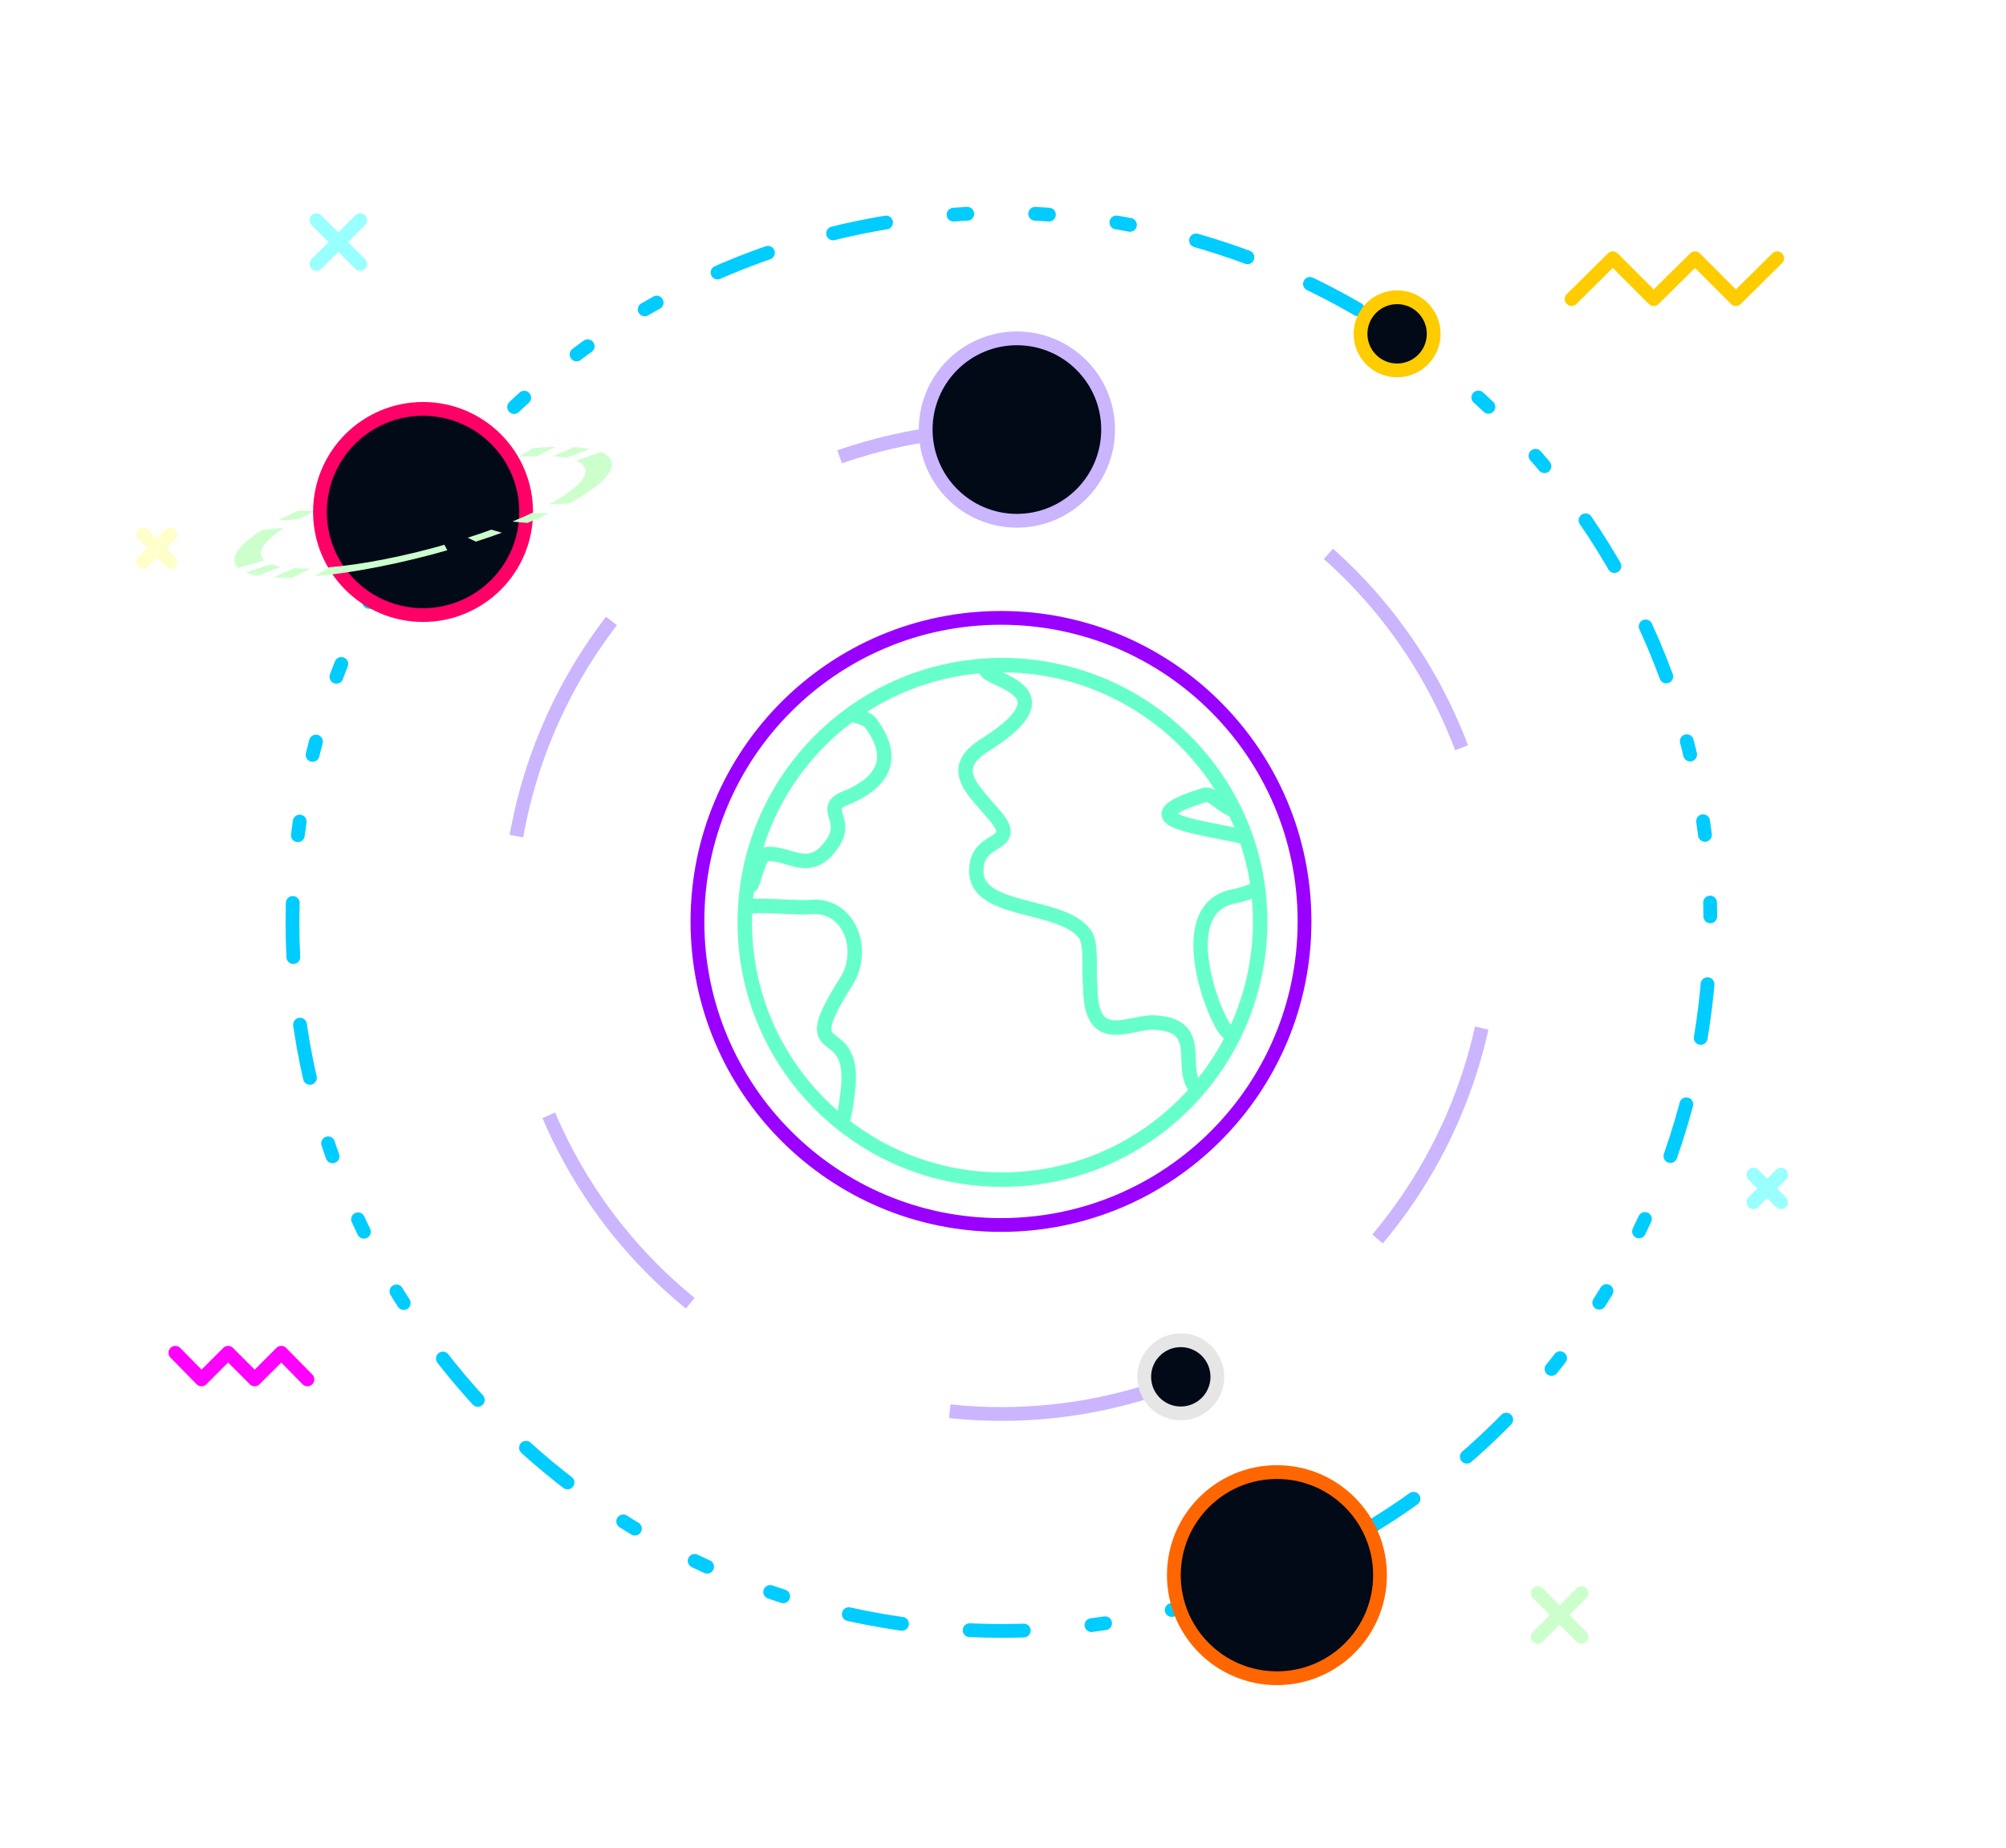
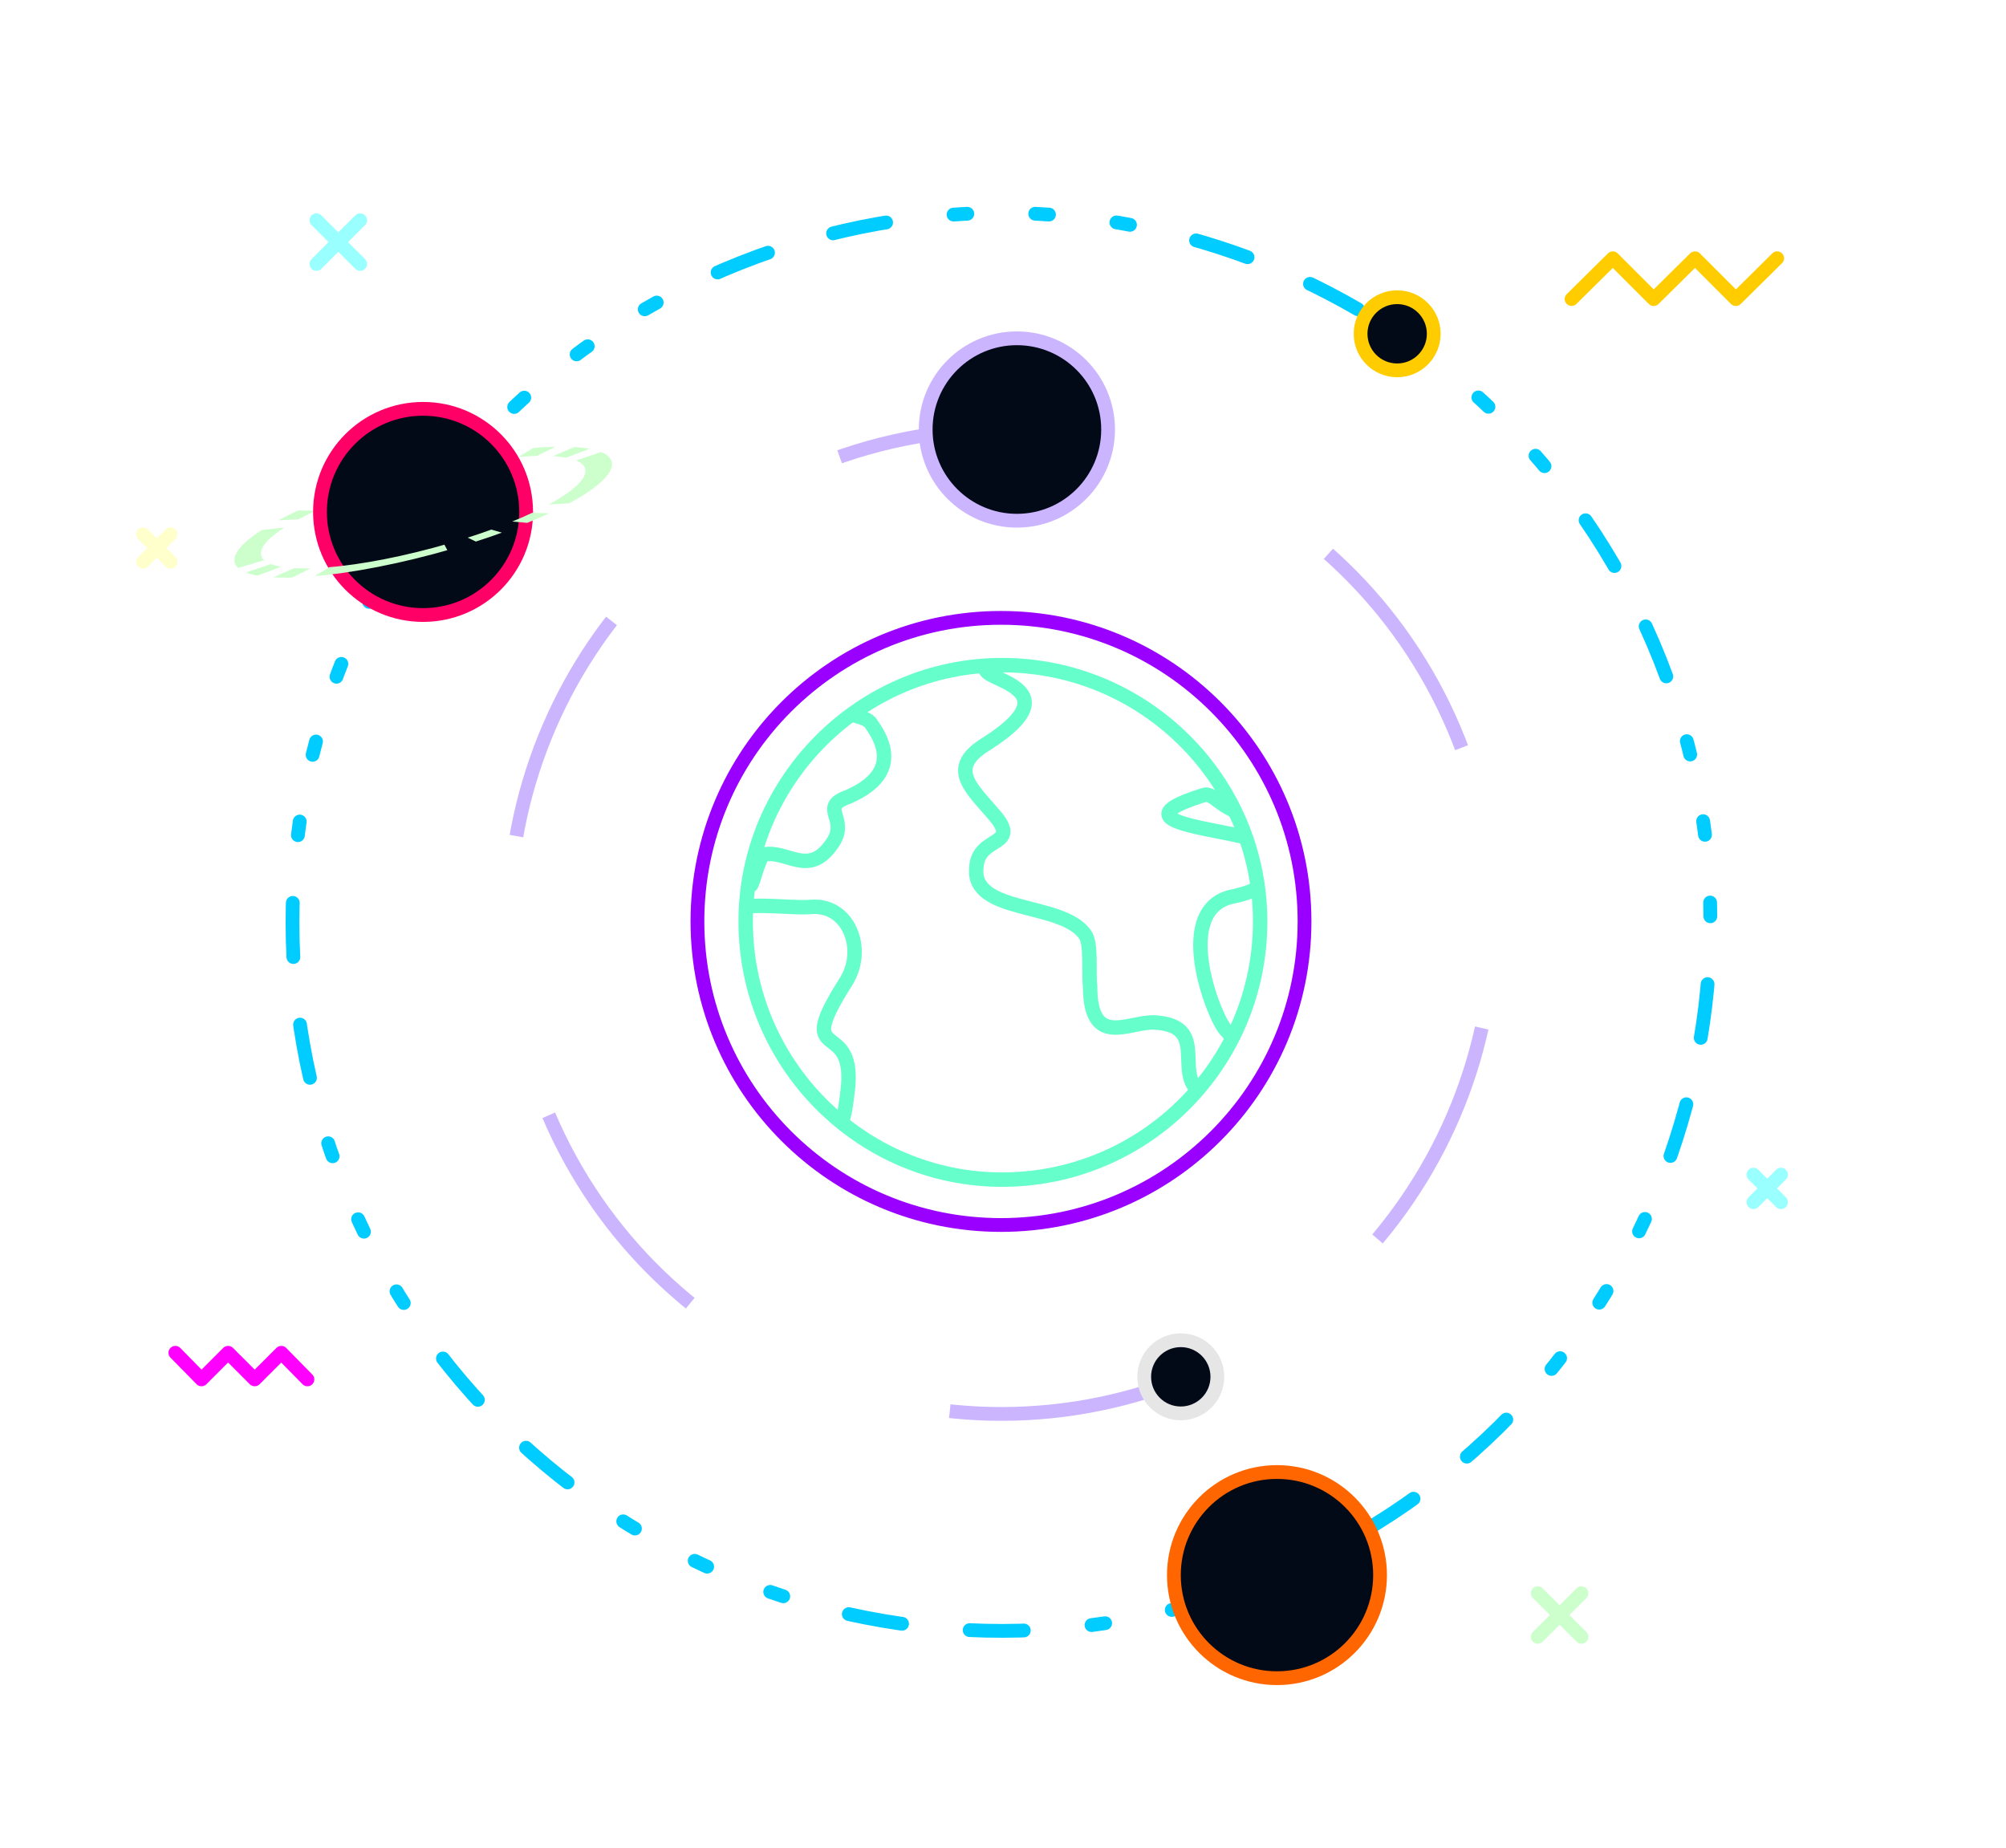
- <svg xmlns="http://www.w3.org/2000/svg" width="434.4" height="400" style="max-height:500px" viewBox="131.2 0 434.4 400">
-   <style>@keyframes eL4hDz8x6Bo8_tr__tr{0%{transform:translate(18.2px,16.06px) rotate(0deg);animation-timing-function:cubic-bezier(1,0,0,1)}to{transform:translate(18.2px,16.06px) rotate(360deg)}}@keyframes eL4hDz8x6Bo8_s_da{0%{stroke-dasharray:1;animation-timing-function:cubic-bezier(.95,.05,.795,.035)}to{stroke-dasharray:80.32}}@keyframes eL4hDz8x6Bo9_tr__tr{0%{transform:translate(18.2px,16.065px) rotate(0deg);animation-timing-function:cubic-bezier(.42,0,.58,1)}to{transform:translate(18.2px,16.065px) rotate(90deg)}}@keyframes eL4hDz8x6Bo10_s_da{0%{stroke-dasharray:1.43,1.43,.29,.86,.29,1.43;animation-timing-function:cubic-bezier(.42,0,.58,1)}to{stroke-dasharray:5,6,5,6}}@keyframes eL4hDz8x6Bo13_tr__tr{0%{transform:translate(18.205px,16.065px) rotate(0deg);animation-timing-function:cubic-bezier(.42,0,.58,1)}to{transform:translate(18.205px,16.065px) rotate(180deg)}}@keyframes eL4hDz8x6Bo14_s_da{0%{stroke-dasharray:2,5,2,5;animation-timing-function:cubic-bezier(.42,0,.58,1)}to{stroke-dasharray:.29,1.43,.29,1.43,.29,1.43,1.14,1.43,1.14,1.43}}@keyframes eL4hDz8x6Bo17_tr__tr{0%{transform:translate(30.3728px,24.69px) rotate(0deg);animation-timing-function:cubic-bezier(.42,0,.58,1)}to{transform:translate(30.3728px,24.69px) rotate(-180deg)}}@keyframes eL4hDz8x6Bo22_s_do{0%{stroke-dashoffset:20.15;animation-timing-function:cubic-bezier(.42,0,.58,1)}to{stroke-dashoffset:0}}@keyframes eL4hDz8x6Bo25_ts__ts{0%,15%,2%,22%,25%,40%,50%,59%,7.5%,75%,87%,to{transform:translate(4.25px,1.76px) scale(1,1)}13%,23%,26%,38%,4%,48%,60%,76%,85%{transform:translate(4.25px,1.76px) scale(0,0)}}@keyframes eL4hDz8x6Bo28_ts__ts{0%,10%,26%,39%,4%,54%,72%,81%,92%{transform:translate(.43px,8.2px) scale(0,0)}13%,25%,38%,5%,53%,71%,83%,94%,to{transform:translate(.43px,8.2px) scale(1,1)}}@keyframes eL4hDz8x6Bo31_ts__ts{0%,22%,30%,33%,5%,54%,64%,72%,75%,96%,to{transform:translate(34.33px,21.68px) scale(1,1)}10%,20%,31%,34%,52%,62%,73%,76%,94%{transform:translate(34.33px,21.68px) scale(0,0)}}@keyframes eL4hDz8x6Bo34_s_do{0%,35%,90%,to{stroke-dashoffset:0}45%,80%{stroke-dashoffset:24.4}}@keyframes eL4hDz8x6Bo35_s_do{0%,10%,60%{stroke-dashoffset:0}20%,50%,70%,to{stroke-dashoffset:7.9}}@keyframes eL4hDz8x6Bo36_ts__ts{0%,14%,23%,30%,42%,51%,6%,67%,78%{transform:translate(29.96px,30.66px) scale(0,0)}17%,22%,29%,41%,50%,69%,7%,80%,to{transform:translate(29.96px,30.66px) scale(1,1)}}@keyframes eL4hDz8x6Bo44_to__to{0%{transform:translate(3.629425px,1.322539px);animation-timing-function:cubic-bezier(.42,0,.58,1)}to{transform:translate(-.860437px,1.321531px)}}</style>
+ <svg xmlns="http://www.w3.org/2000/svg" viewBox="131.2 0 434.4 400" style="max-height: 500px" width="434.4" height="400">
+   <style>
+   #eL4hDz8x6Bo8_tr {animation: eL4hDz8x6Bo8_tr__tr 10000ms linear infinite alternate-reverse forwards}@keyframes eL4hDz8x6Bo8_tr__tr { 0% {transform: translate(18.2px,16.06px) rotate(0deg);animation-timing-function: cubic-bezier(1,0,0,1)} 100% {transform: translate(18.2px,16.06px) rotate(360deg)}} #eL4hDz8x6Bo8 {animation: eL4hDz8x6Bo8_s_da 10000ms linear infinite alternate-reverse forwards}@keyframes eL4hDz8x6Bo8_s_da { 0% {stroke-dasharray: 1;animation-timing-function: cubic-bezier(0.95,0.05,0.795,0.035)} 100% {stroke-dasharray: 80.32}} #eL4hDz8x6Bo9_tr {animation: eL4hDz8x6Bo9_tr__tr 10000ms linear infinite alternate-reverse forwards}@keyframes eL4hDz8x6Bo9_tr__tr { 0% {transform: translate(18.2px,16.065px) rotate(0deg);animation-timing-function: cubic-bezier(0.42,0,0.58,1)} 100% {transform: translate(18.2px,16.065px) rotate(90deg)}} #eL4hDz8x6Bo10 {animation: eL4hDz8x6Bo10_s_da 10000ms linear infinite alternate-reverse forwards}@keyframes eL4hDz8x6Bo10_s_da { 0% {stroke-dasharray: 1.43, 1.43, 0.29, 0.86, 0.29, 1.43;animation-timing-function: cubic-bezier(0.42,0,0.58,1)} 100% {stroke-dasharray: 5, 6, 5, 6}} #eL4hDz8x6Bo13_tr {animation: eL4hDz8x6Bo13_tr__tr 10000ms linear infinite alternate-reverse forwards}@keyframes eL4hDz8x6Bo13_tr__tr { 0% {transform: translate(18.205px,16.065px) rotate(0deg);animation-timing-function: cubic-bezier(0.42,0,0.58,1)} 100% {transform: translate(18.205px,16.065px) rotate(180deg)}} #eL4hDz8x6Bo14 {animation: eL4hDz8x6Bo14_s_da 10000ms linear infinite alternate-reverse forwards}@keyframes eL4hDz8x6Bo14_s_da { 0% {stroke-dasharray: 2, 5, 2, 5;animation-timing-function: cubic-bezier(0.42,0,0.58,1)} 100% {stroke-dasharray: 0.29, 1.43, 0.29, 1.43, 0.29, 1.43, 1.14, 1.43, 1.14, 1.43}} #eL4hDz8x6Bo17_tr {animation: eL4hDz8x6Bo17_tr__tr 10000ms linear infinite alternate-reverse forwards}@keyframes eL4hDz8x6Bo17_tr__tr { 0% {transform: translate(30.3728px,24.69px) rotate(0deg);animation-timing-function: cubic-bezier(0.42,0,0.58,1)} 100% {transform: translate(30.3728px,24.69px) rotate(-180deg)}} #eL4hDz8x6Bo22 {animation: eL4hDz8x6Bo22_s_do 10000ms linear infinite alternate-reverse forwards}@keyframes eL4hDz8x6Bo22_s_do { 0% {stroke-dashoffset: 20.15;animation-timing-function: cubic-bezier(0.42,0,0.58,1)} 100% {stroke-dashoffset: 0}} #eL4hDz8x6Bo25_ts {animation: eL4hDz8x6Bo25_ts__ts 10000ms linear infinite alternate-reverse forwards}@keyframes eL4hDz8x6Bo25_ts__ts { 0% {transform: translate(4.25px,1.76px) scale(1,1)} 2% {transform: translate(4.25px,1.76px) scale(1,1)} 4% {transform: translate(4.25px,1.76px) scale(0,0)} 7.5% {transform: translate(4.25px,1.76px) scale(1,1)} 13% {transform: translate(4.25px,1.76px) scale(0,0)} 15% {transform: translate(4.25px,1.76px) scale(1,1)} 22% {transform: translate(4.25px,1.76px) scale(1,1)} 23% {transform: translate(4.25px,1.76px) scale(0,0)} 25% {transform: translate(4.25px,1.76px) scale(1,1)} 26% {transform: translate(4.25px,1.76px) scale(0,0)} 38% {transform: translate(4.25px,1.76px) scale(0,0)} 40% {transform: translate(4.25px,1.76px) scale(1,1)} 48% {transform: translate(4.25px,1.76px) scale(0,0)} 50% {transform: translate(4.25px,1.76px) scale(1,1)} 59% {transform: translate(4.25px,1.76px) scale(1,1)} 60% {transform: translate(4.25px,1.76px) scale(0,0)} 75% {transform: translate(4.25px,1.76px) scale(1,1)} 76% {transform: translate(4.25px,1.76px) scale(0,0)} 85% {transform: translate(4.25px,1.76px) scale(0,0)} 87% {transform: translate(4.25px,1.76px) scale(1,1)} 100% {transform: translate(4.25px,1.76px) scale(1,1)}} #eL4hDz8x6Bo28_ts {animation: eL4hDz8x6Bo28_ts__ts 10000ms linear infinite alternate-reverse forwards}@keyframes eL4hDz8x6Bo28_ts__ts { 0% {transform: translate(0.43px,8.2px) scale(0,0)} 4% {transform: translate(0.43px,8.2px) scale(0,0)} 5% {transform: translate(0.43px,8.2px) scale(1,1)} 10% {transform: translate(0.43px,8.2px) scale(0,0)} 13% {transform: translate(0.43px,8.2px) scale(1,1)} 25% {transform: translate(0.43px,8.2px) scale(1,1)} 26% {transform: translate(0.43px,8.2px) scale(0,0)} 38% {transform: translate(0.43px,8.2px) scale(1,1)} 39% {transform: translate(0.43px,8.2px) scale(0,0)} 53% {transform: translate(0.43px,8.2px) scale(1,1)} 54% {transform: translate(0.43px,8.2px) scale(0,0)} 71% {transform: translate(0.43px,8.2px) scale(1,1)} 72% {transform: translate(0.43px,8.2px) scale(0,0)} 81% {transform: translate(0.43px,8.2px) scale(0,0)} 83% {transform: translate(0.43px,8.2px) scale(1,1)} 92% {transform: translate(0.43px,8.2px) scale(0,0)} 94% {transform: translate(0.43px,8.2px) scale(1,1)} 100% {transform: translate(0.43px,8.2px) scale(1,1)}} #eL4hDz8x6Bo31_ts {animation: eL4hDz8x6Bo31_ts__ts 10000ms linear infinite alternate-reverse forwards}@keyframes eL4hDz8x6Bo31_ts__ts { 0% {transform: translate(34.33px,21.68px) scale(1,1)} 5% {transform: translate(34.33px,21.68px) scale(1,1)} 10% {transform: translate(34.33px,21.68px) scale(0,0)} 20% {transform: translate(34.33px,21.68px) scale(0,0)} 22% {transform: translate(34.33px,21.68px) scale(1,1)} 30% {transform: translate(34.33px,21.68px) scale(1,1)} 31% {transform: translate(34.33px,21.68px) scale(0,0)} 33% {transform: translate(34.33px,21.68px) scale(1,1)} 34% {transform: translate(34.33px,21.68px) scale(0,0)} 52% {transform: translate(34.33px,21.68px) scale(0,0)} 54% {transform: translate(34.33px,21.68px) scale(1,1)} 62% {transform: translate(34.33px,21.68px) scale(0,0)} 64% {transform: translate(34.33px,21.68px) scale(1,1)} 72% {transform: translate(34.33px,21.68px) scale(1,1)} 73% {transform: translate(34.33px,21.68px) scale(0,0)} 75% {transform: translate(34.33px,21.68px) scale(1,1)} 76% {transform: translate(34.33px,21.68px) scale(0,0)} 94% {transform: translate(34.33px,21.68px) scale(0,0)} 96% {transform: translate(34.33px,21.68px) scale(1,1)} 100% {transform: translate(34.33px,21.68px) scale(1,1)}} #eL4hDz8x6Bo34 {animation: eL4hDz8x6Bo34_s_do 10000ms linear infinite alternate-reverse forwards}@keyframes eL4hDz8x6Bo34_s_do { 0% {stroke-dashoffset: 0} 35% {stroke-dashoffset: 0} 45% {stroke-dashoffset: 24.4} 80% {stroke-dashoffset: 24.4} 90% {stroke-dashoffset: 0} 100% {stroke-dashoffset: 0}} #eL4hDz8x6Bo35 {animation: eL4hDz8x6Bo35_s_do 10000ms linear infinite alternate-reverse forwards}@keyframes eL4hDz8x6Bo35_s_do { 0% {stroke-dashoffset: 0} 10% {stroke-dashoffset: 0} 20% {stroke-dashoffset: 7.9} 50% {stroke-dashoffset: 7.9} 60% {stroke-dashoffset: 0} 70% {stroke-dashoffset: 7.9} 100% {stroke-dashoffset: 7.9}} #eL4hDz8x6Bo36_ts {animation: eL4hDz8x6Bo36_ts__ts 10000ms linear infinite alternate-reverse forwards}@keyframes eL4hDz8x6Bo36_ts__ts { 0% {transform: translate(29.96px,30.66px) scale(0,0)} 6% {transform: translate(29.96px,30.66px) scale(0,0)} 7% {transform: translate(29.96px,30.66px) scale(1,1)} 14% {transform: translate(29.96px,30.66px) scale(0,0)} 17% {transform: translate(29.96px,30.66px) scale(1,1)} 22% {transform: translate(29.96px,30.66px) scale(1,1)} 23% {transform: translate(29.96px,30.66px) scale(0,0)} 29% {transform: translate(29.96px,30.66px) scale(1,1)} 30% {transform: translate(29.96px,30.66px) scale(0,0)} 41% {transform: translate(29.96px,30.66px) scale(1,1)} 42% {transform: translate(29.96px,30.66px) scale(0,0)} 50% {transform: translate(29.96px,30.66px) scale(1,1)} 51% {transform: translate(29.96px,30.66px) scale(0,0)} 67% {transform: translate(29.96px,30.66px) scale(0,0)} 69% {transform: translate(29.96px,30.66px) scale(1,1)} 78% {transform: translate(29.96px,30.66px) scale(0,0)} 80% {transform: translate(29.96px,30.66px) scale(1,1)} 100% {transform: translate(29.96px,30.66px) scale(1,1)}} #eL4hDz8x6Bo44_to {animation: eL4hDz8x6Bo44_to__to 10000ms linear infinite alternate-reverse forwards}@keyframes eL4hDz8x6Bo44_to__to { 0% {transform: translate(3.629425px,1.322539px);animation-timing-function: cubic-bezier(0.42,0,0.58,1)} 100% {transform: translate(-0.860437px,1.321531px)}}
+  </style>
  <g class="layer">
-     <g id="eL4hDz8x6Bo3" clip-rule="evenodd" transform="translate(160.74 34.319)scale(10.28697)">
-       <g style="animation:eL4hDz8x6Bo8_tr__tr 10000ms linear infinite alternate-reverse forwards">
-         <path fill="none" fill-rule="evenodd" stroke="#90F" stroke-dasharray="80.32" stroke-dashoffset="40.16" stroke-miterlimit="2.61" stroke-width=".29" d="M18.2 9.67c3.53 0 6.39 2.86 6.39 6.39s-2.86 6.39-6.39 6.39-6.39-2.86-6.39-6.39 2.86-6.39 6.39-6.39z" style="animation:eL4hDz8x6Bo8_s_da 10000ms linear infinite alternate-reverse forwards" />
+     <g transform="matrix(10.28697 0 0 10.28697 160.7395 34.31881)" id="eL4hDz8x6Bo3" clip-rule="evenodd">
+       <g id="eL4hDz8x6Bo4" display="none" clip-rule="evenodd">
+         <path stroke-width="0.29" stroke-miterlimit="2.61" stroke-linejoin="round" stroke-linecap="round" stroke="rgb(102,255,204)" id="eL4hDz8x6Bo5" fill-rule="evenodd" fill="none" d="m22.53,19.22c-0.89,-0.29 0.1,-1.47 -1.12,-1.56c-0.54,-0.03 -1.37,0.57 -1.38,-0.72c0,-0.3 0.06,-0.9 -0.1,-1.11c-0.49,-0.66 -2.35,-0.38 -2.26,-1.36c0.07,-0.7 0.97,-0.41 0.34,-1.16c-0.43,-0.5 -0.91,-0.9 -0.13,-1.4c0.35,-0.23 0.98,-0.7 0.7,-1.16" clip-rule="evenodd" />
+         <path stroke-width="0.29" stroke-miterlimit="2.61" stroke-linejoin="round" stroke-linecap="round" stroke="rgb(102,255,204)" id="eL4hDz8x6Bo6" fill-rule="evenodd" fill="none" d="m14.61,20.04c-0.08,-0.52 0.35,-0.36 0.4,-1.06c0.11,-1.43 -1.15,-0.39 -0.04,-2.15c0.44,-0.69 0.05,-1.63 -0.75,-1.55c-1.18,0.12 -0.59,0.74 -1.28,0.7m0.32,-1.8c0.49,-0.11 0.95,0.5 1.44,-0.21c0.35,-0.51 -0.3,-0.75 0.33,-0.99c0.6,-0.23 1.03,-0.69 0.5,-1.47" clip-rule="evenodd" />
      </g>
-       <g style="animation:eL4hDz8x6Bo9_tr__tr 10000ms linear infinite alternate-reverse forwards" transform="rotate(90 1.067 17.133)">
-         <g id="eL4hDz8x6Bo9" transform="translate(-18.2 -16.065)">
-           <path fill="none" fill-rule="evenodd" stroke="#CBB5FF" stroke-dasharray="5,6,5,6" stroke-miterlimit="2.61" stroke-width=".29" d="M18.2 5.7c5.72 0 10.36 4.64 10.36 10.36 0 5.73-4.64 10.36-10.36 10.36S7.84 21.79 7.84 16.06c0-5.72 4.64-10.36 10.36-10.36z" style="animation:eL4hDz8x6Bo10_s_da 10000ms linear infinite alternate-reverse forwards" transform="rotate(68.351 18.2 16.06)" />
-           <circle id="eL4hDz8x6Bo11" r="1.92" fill="#020917" fill-rule="evenodd" stroke="#CBB5FF" stroke-miterlimit="2.61" stroke-width=".29" clip-rule="evenodd" transform="translate(7.84 15.73)" />
-           <circle id="eL4hDz8x6Bo12" r=".77" fill="#020917" fill-rule="evenodd" stroke="#E6E6E6" stroke-miterlimit="2.61" stroke-width=".29" clip-rule="evenodd" transform="translate(27.78 12.28)" />
+       <path stroke-width="0.29" stroke-miterlimit="2.61" stroke-linejoin="round" stroke-linecap="round" stroke="rgb(102,255,204)" id="eL4hDz8x6Bo7" fill-rule="evenodd" fill="none" display="none" d="m18.2,10.72c2.95,0 5.35,2.39 5.35,5.34c0,2.95 -2.4,5.35 -5.35,5.35c-2.95,0 -5.34,-2.4 -5.34,-5.35c0,-2.95 2.39,-5.34 5.34,-5.34z" clip-rule="evenodd" />
+       <g transform="translate(18.2,16.06) rotate(360)" id="eL4hDz8x6Bo8_tr">
+         <path transform="translate(-18.2,-16.06)" stroke-width="0.29" stroke-miterlimit="2.61" stroke-dashoffset="40.16" stroke-dasharray="80.32" stroke="rgb(153,0,255)" id="eL4hDz8x6Bo8" fill-rule="evenodd" fill="none" d="m18.2,9.67c3.53,0 6.39,2.86 6.39,6.39c0,3.53 -2.86,6.39 -6.39,6.39c-3.53,0 -6.39,-2.86 -6.39,-6.39c0,-3.53 2.86,-6.39 6.39,-6.39z" clip-rule="evenodd" />
+       </g>
+       <g transform="translate(18.2,16.065) rotate(90)" id="eL4hDz8x6Bo9_tr">
+         <g transform="translate(-18.2,-16.065)" id="eL4hDz8x6Bo9">
+           <path transform="matrix(0.368913 0.929464 -0.929464 0.368913 26.41298 -6.780988)" stroke-width="0.29" stroke-miterlimit="2.61" stroke-dasharray="5,6,5,6" stroke="rgb(203,181,255)" id="eL4hDz8x6Bo10" fill-rule="evenodd" fill="none" d="m18.2,5.7c5.72,0 10.36,4.64 10.36,10.36c0,5.73 -4.64,10.36 -10.36,10.36c-5.72,0 -10.36,-4.63 -10.36,-10.36c0,-5.72 4.64,-10.36 10.36,-10.36z" clip-rule="evenodd" />
+           <circle transform="matrix(1 0 0 1 7.84 15.73)" stroke-width="0.29" stroke-miterlimit="2.61" stroke="rgb(203,181,255)" r="1.92" id="eL4hDz8x6Bo11" fill-rule="evenodd" fill="rgb(2,9,23)" clip-rule="evenodd" />
+           <circle transform="matrix(1 0 0 1 27.78084 12.28)" stroke-width="0.29" stroke-miterlimit="2.61" stroke="rgb(230,230,230)" r="0.77" id="eL4hDz8x6Bo12" fill-rule="evenodd" fill="rgb(2,9,23)" clip-rule="evenodd" />
        </g>
      </g>
-       <g style="animation:eL4hDz8x6Bo13_tr__tr 10000ms linear infinite alternate-reverse forwards" transform="rotate(180 9.102 8.033)">
-         <g id="eL4hDz8x6Bo13" transform="translate(-18.205 -16.065)">
-           <path fill="none" fill-rule="evenodd" stroke="#0CF" stroke-dasharray="0.29,1.43,0.29,1.43,0.29,1.43,1.14,1.43,1.14,1.43" stroke-linecap="round" stroke-linejoin="round" stroke-miterlimit="2.61" stroke-width=".29" d="M18.2 1.14c8.24 0 14.92 6.68 14.92 14.92S26.44 30.98 18.2 30.98 3.28 24.3 3.28 16.06 9.96 1.14 18.2 1.14" style="animation:eL4hDz8x6Bo14_s_da 10000ms linear infinite alternate-reverse forwards" transform="rotate(-21.621 18.2 16.06)" />
-           <circle id="eL4hDz8x6Bo15" r="2.17" fill="#020917" fill-rule="evenodd" stroke="#F60" stroke-miterlimit="2.61" stroke-width=".29" clip-rule="evenodd" transform="translate(12.4 2.31)" />
-           <circle id="eL4hDz8x6Bo16" r=".77" fill="#020917" fill-rule="evenodd" stroke="#FC0" stroke-miterlimit="2.61" stroke-width=".29" clip-rule="evenodd" transform="translate(9.87 28.44)" />
-           <g style="animation:eL4hDz8x6Bo17_tr__tr 10000ms linear infinite alternate-reverse forwards" transform="rotate(-180 15.186 12.345)">
-             <g id="eL4hDz8x6Bo17" transform="translate(-30.373 -24.69)">
-               <circle id="eL4hDz8x6Bo18" r="2.17" fill="#020917" fill-rule="evenodd" stroke="#F06" stroke-miterlimit="2.61" stroke-width=".29" clip-rule="evenodd" transform="translate(30.37 24.69)" />
-               <g id="eL4hDz8x6Bo19" clip-path="url(#eL4hDz8x6Bo23)" clip-rule="evenodd">
+       <g transform="translate(18.205,16.065) rotate(180)" id="eL4hDz8x6Bo13_tr">
+         <g transform="translate(-18.205,-16.065)" id="eL4hDz8x6Bo13">
+           <path transform="matrix(0.929644 -0.36846 0.36846 0.929644 -4.636982 7.835899)" stroke-width="0.29" stroke-miterlimit="2.61" stroke-linejoin="round" stroke-linecap="round" stroke-dasharray="0.29,1.43,0.29,1.43,0.29,1.43,1.14,1.43,1.14,1.43" stroke="rgb(0,204,255)" id="eL4hDz8x6Bo14" fill-rule="evenodd" fill="none" d="m18.2,1.14c8.24,0 14.92,6.68 14.92,14.92c0,8.24 -6.68,14.92 -14.92,14.92c-8.24,0 -14.92,-6.68 -14.92,-14.92c0,-8.24 6.68,-14.92 14.92,-14.92z" clip-rule="evenodd" />
+           <circle transform="matrix(1 0 0 1 12.4 2.31)" stroke-width="0.29" stroke-miterlimit="2.61" stroke="rgb(255,102,0)" r="2.17" id="eL4hDz8x6Bo15" fill-rule="evenodd" fill="rgb(2,9,23)" clip-rule="evenodd" />
+           <circle transform="matrix(1 0 0 1 9.87 28.44)" stroke-width="0.29" stroke-miterlimit="2.61" stroke="rgb(255,204,0)" r="0.77" id="eL4hDz8x6Bo16" fill-rule="evenodd" fill="rgb(2,9,23)" clip-rule="evenodd" />
+           <g transform="translate(30.3728,24.69) rotate(-180)" id="eL4hDz8x6Bo17_tr">
+             <g transform="translate(-30.3728,-24.69)" id="eL4hDz8x6Bo17">
+               <circle transform="matrix(1 0 0 1 30.37 24.69)" stroke-width="0.29" stroke-miterlimit="2.61" stroke="rgb(255,0,102)" r="2.17" id="eL4hDz8x6Bo18" fill-rule="evenodd" fill="rgb(2,9,23)" clip-rule="evenodd" />
+               <g id="eL4hDz8x6Bo19" clip-rule="evenodd" clip-path="url(#eL4hDz8x6Bo23)">
                <g id="eL4hDz8x6Bo20">
-                   <circle id="eL4hDz8x6Bo21" r="1.92" fill="none" fill-rule="evenodd" stroke="#CFC" stroke-dasharray="1.43,0.29,0.29,0.29,0.29,0.29" stroke-miterlimit="2.61" stroke-width=".29" clip-rule="evenodd" style="animation:eL4hDz8x6Bo22_s_do 10000ms linear infinite alternate-reverse forwards" transform="matrix(1.92124 -.5148 .1138 .42468 30.373 24.695)" />
+                   <g id="eL4hDz8x6Bo21" clip-rule="evenodd">
+                     <circle transform="matrix(1.92124 -0.514796 0.113793 0.424681 30.3728 24.6945)" stroke-width="0.29" stroke-miterlimit="2.61" stroke-dasharray="1.43,0.29,0.29,0.29,0.29,0.29" stroke="rgb(204,255,204)" r="1.92" id="eL4hDz8x6Bo22" fill-rule="evenodd" fill="none" clip-rule="evenodd" />
+                   </g>
                </g>
                <clipPath id="eL4hDz8x6Bo23">
-                   <path id="eL4hDz8x6Bo24" fill="#000" fill-rule="evenodd" d="M28.11 24.18c-1.21.54-1.95 1.16-1.83 1.61.17.66 2.15.71 4.41.1 2.27-.61 3.96-1.63 3.78-2.29-.12-.45-1.08-.62-2.39-.48.25.27.44.61.54.98l-4.49 1.2c-.05-.19-.08-.4-.08-.61q0-.255.06-.51" clip-rule="evenodd" />
+                   <path id="eL4hDz8x6Bo24" fill-rule="evenodd" fill="rgb(0,0,0)" d="m28.11,24.18c-1.21,0.54 -1.95,1.16 -1.83,1.61c0.17,0.66 2.15,0.71 4.41,0.1c2.27,-0.61 3.96,-1.63 3.78,-2.29c-0.12,-0.45 -1.08,-0.62 -2.39,-0.48c0.25,0.27 0.44,0.61 0.54,0.98l-4.49,1.2c-0.05,-0.19 -0.08,-0.4 -0.08,-0.61c0,-0.17 0.02,-0.34 0.06,-0.51z" clip-rule="evenodd" />
                </clipPath>
              </g>
            </g>
          </g>
        </g>
      </g>
-       <g style="animation:eL4hDz8x6Bo25_ts__ts 10000ms linear infinite alternate-reverse forwards" transform="translate(4.25 1.76)">
-         <g id="eL4hDz8x6Bo25" transform="translate(-4.25 -1.76)">
-           <path id="eL4hDz8x6Bo26" fill="none" fill-rule="evenodd" stroke="#9FF" stroke-linecap="round" stroke-linejoin="round" stroke-miterlimit="2.61" stroke-width=".29" d="m4.71 1.3-.92.92" clip-rule="evenodd" />
-           <path id="eL4hDz8x6Bo27" fill="none" fill-rule="evenodd" stroke="#9FF" stroke-linecap="round" stroke-linejoin="round" stroke-miterlimit="2.61" stroke-width=".29" d="m3.79 1.3.92.92" clip-rule="evenodd" />
+       <g transform="translate(4.25,1.76) scale(1,1)" id="eL4hDz8x6Bo25_ts">
+         <g transform="translate(-4.25,-1.76)" id="eL4hDz8x6Bo25">
+           <line y2="2.22" y1="1.3" x2="3.79" x1="4.71" stroke-width="0.29" stroke-miterlimit="2.61" stroke-linejoin="round" stroke-linecap="round" stroke="rgb(153,255,255)" id="eL4hDz8x6Bo26" fill-rule="evenodd" fill="none" clip-rule="evenodd" />
+           <line y2="2.22" y1="1.3" x2="4.71" x1="3.79" stroke-width="0.29" stroke-miterlimit="2.61" stroke-linejoin="round" stroke-linecap="round" stroke="rgb(153,255,255)" id="eL4hDz8x6Bo27" fill-rule="evenodd" fill="none" clip-rule="evenodd" />
        </g>
      </g>
-       <g style="animation:eL4hDz8x6Bo28_ts__ts 10000ms linear infinite alternate-reverse forwards" transform="translate(.43 8.2)">
-         <g id="eL4hDz8x6Bo28" transform="translate(-.43 -8.2)">
-           <path id="eL4hDz8x6Bo29" fill="none" fill-rule="evenodd" stroke="#FFC" stroke-linecap="round" stroke-linejoin="round" stroke-miterlimit="2.61" stroke-width=".29" d="m.72 7.91-.58.58" clip-rule="evenodd" />
-           <path id="eL4hDz8x6Bo30" fill="none" fill-rule="evenodd" stroke="#FFC" stroke-linecap="round" stroke-linejoin="round" stroke-miterlimit="2.61" stroke-width=".29" d="m.14 7.91.58.58" clip-rule="evenodd" />
+       <g transform="translate(0.43,8.2) scale(1,1)" id="eL4hDz8x6Bo28_ts">
+         <g transform="translate(-0.43,-8.2)" id="eL4hDz8x6Bo28">
+           <line y2="8.49" y1="7.91" x2="0.14" x1="0.72" stroke-width="0.29" stroke-miterlimit="2.61" stroke-linejoin="round" stroke-linecap="round" stroke="rgb(255,255,204)" id="eL4hDz8x6Bo29" fill-rule="evenodd" fill="none" clip-rule="evenodd" />
+           <line y2="8.49" y1="7.91" x2="0.72" x1="0.14" stroke-width="0.29" stroke-miterlimit="2.61" stroke-linejoin="round" stroke-linecap="round" stroke="rgb(255,255,204)" id="eL4hDz8x6Bo30" fill-rule="evenodd" fill="none" clip-rule="evenodd" />
        </g>
      </g>
-       <g style="animation:eL4hDz8x6Bo31_ts__ts 10000ms linear infinite alternate-reverse forwards" transform="translate(34.33 21.68)">
-         <g id="eL4hDz8x6Bo31" transform="translate(-34.33 -21.68)">
-           <path id="eL4hDz8x6Bo32" fill="none" fill-rule="evenodd" stroke="#9FF" stroke-linecap="round" stroke-linejoin="round" stroke-miterlimit="2.61" stroke-width=".29" d="m34.62 21.39-.58.58" clip-rule="evenodd" />
-           <path id="eL4hDz8x6Bo33" fill="none" fill-rule="evenodd" stroke="#9FF" stroke-linecap="round" stroke-linejoin="round" stroke-miterlimit="2.61" stroke-width=".29" d="m34.04 21.39.58.58" clip-rule="evenodd" />
+       <g transform="translate(34.33,21.68) scale(1,1)" id="eL4hDz8x6Bo31_ts">
+         <g transform="translate(-34.33,-21.68)" id="eL4hDz8x6Bo31">
+           <line y2="21.97" y1="21.39" x2="34.04" x1="34.62" stroke-width="0.29" stroke-miterlimit="2.61" stroke-linejoin="round" stroke-linecap="round" stroke="rgb(153,255,255)" id="eL4hDz8x6Bo32" fill-rule="evenodd" fill="none" clip-rule="evenodd" />
+           <line y2="21.97" y1="21.39" x2="34.62" x1="34.04" stroke-width="0.29" stroke-miterlimit="2.61" stroke-linejoin="round" stroke-linecap="round" stroke="rgb(153,255,255)" id="eL4hDz8x6Bo33" fill-rule="evenodd" fill="none" clip-rule="evenodd" />
        </g>
      </g>
-       <path fill="none" fill-rule="evenodd" stroke="#FC0" stroke-dasharray="6.1" stroke-linecap="round" stroke-linejoin="round" stroke-miterlimit="2.61" stroke-width=".29" d="m34.54 2.1-.87.86-.86-.86-.87.86-.86-.86-.87.86" style="animation:eL4hDz8x6Bo34_s_do 10000ms linear infinite alternate-reverse forwards" />
-       <path fill="none" fill-rule="evenodd" stroke="#F0F" stroke-dasharray="3.95" stroke-dashoffset="7.9" stroke-linecap="round" stroke-linejoin="round" stroke-miterlimit="2.61" stroke-width=".29" d="m.82 25.14.55.56.56-.56.56.56.56-.56.55.56" style="animation:eL4hDz8x6Bo35_s_do 10000ms linear infinite alternate-reverse forwards" />
-       <g style="animation:eL4hDz8x6Bo36_ts__ts 10000ms linear infinite alternate-reverse forwards" transform="translate(29.96 30.66)">
-         <g id="eL4hDz8x6Bo36" transform="translate(-29.96 -30.66)">
-           <path id="eL4hDz8x6Bo37" fill="none" fill-rule="evenodd" stroke="#CFC" stroke-linecap="round" stroke-linejoin="round" stroke-miterlimit="2.61" stroke-width=".29" d="m30.42 30.2-.92.92" clip-rule="evenodd" />
-           <path id="eL4hDz8x6Bo38" fill="none" fill-rule="evenodd" stroke="#CFC" stroke-linecap="round" stroke-linejoin="round" stroke-miterlimit="2.61" stroke-width=".29" d="m29.5 30.2.92.92" clip-rule="evenodd" />
+       <polyline stroke-width="0.29" stroke-miterlimit="2.61" stroke-linejoin="round" stroke-linecap="round" stroke-dasharray="6.1" stroke="rgb(255,204,0)" points="34.54,2.1 33.67,2.96 32.81,2.1 31.94,2.96 31.08,2.1 30.21,2.96" id="eL4hDz8x6Bo34" fill-rule="evenodd" fill="none" clip-rule="evenodd" />
+       <polyline stroke-width="0.29" stroke-miterlimit="2.61" stroke-linejoin="round" stroke-linecap="round" stroke-dashoffset="7.9" stroke-dasharray="3.95" stroke="rgb(255,0,255)" points="0.82,25.14 1.37,25.7 1.93,25.14 2.49,25.7 3.05,25.14 3.6,25.7" id="eL4hDz8x6Bo35" fill-rule="evenodd" fill="none" clip-rule="evenodd" />
+       <g transform="translate(29.96,30.66) scale(1,1)" id="eL4hDz8x6Bo36_ts">
+         <g transform="translate(-29.96,-30.66)" id="eL4hDz8x6Bo36">
+           <line y2="31.12" y1="30.2" x2="29.5" x1="30.42" stroke-width="0.29" stroke-miterlimit="2.61" stroke-linejoin="round" stroke-linecap="round" stroke="rgb(204,255,204)" id="eL4hDz8x6Bo37" fill-rule="evenodd" fill="none" clip-rule="evenodd" />
+           <line y2="31.12" y1="30.2" x2="30.42" x1="29.5" stroke-width="0.29" stroke-miterlimit="2.61" stroke-linejoin="round" stroke-linecap="round" stroke="rgb(204,255,204)" id="eL4hDz8x6Bo38" fill-rule="evenodd" fill="none" clip-rule="evenodd" />
        </g>
      </g>
-       <path id="eL4hDz8x6Bo39" fill="none" fill-rule="evenodd" d="M28.11 24.18c-1.21.54-1.95 1.16-1.83 1.61.17.66 2.15.71 4.41.1 2.27-.61 3.96-1.63 3.78-2.29-.12-.45-1.08-.62-2.39-.48.25.27.44.61.54.98l-4.49 1.2c-.05-.19-.08-.4-.08-.61q0-.255.06-.51" clip-rule="evenodd" />
-       <g id="eL4hDz8x6Bo40" clip-rule="evenodd" transform="matrix(3.8 0 0 3.8 12.674 10.513)">
-         <g id="eL4hDz8x6Bo41" clip-path="url(#eL4hDz8x6Bo51)" clip-rule="evenodd">
+       <path id="eL4hDz8x6Bo39" fill-rule="evenodd" fill="none" d="m28.11,24.18c-1.21,0.54 -1.95,1.16 -1.83,1.61c0.17,0.66 2.15,0.71 4.41,0.1c2.27,-0.61 3.96,-1.63 3.78,-2.29c-0.12,-0.45 -1.08,-0.62 -2.39,-0.48c0.25,0.27 0.44,0.61 0.54,0.98l-4.49,1.2c-0.05,-0.19 -0.08,-0.4 -0.08,-0.61c0,-0.17 0.02,-0.34 0.06,-0.51z" clip-rule="evenodd" />
+       <g transform="matrix(3.8 0 0 3.8 12.67372 10.51301)" id="eL4hDz8x6Bo40" clip-rule="evenodd">
+         <g id="eL4hDz8x6Bo41" clip-rule="evenodd" clip-path="url(#eL4hDz8x6Bo51)">
          <g id="eL4hDz8x6Bo42">
-             <g id="eL4hDz8x6Bo43" clip-rule="evenodd" style="animation:eL4hDz8x6Bo44_to__to 10000ms linear infinite alternate-reverse forwards" transform="translate(-.86 1.322)">
-               <g id="eL4hDz8x6Bo44" clip-rule="evenodd" transform="translate(-3.631 -1.322)">
-                 <path id="eL4hDz8x6Bo45" fill="none" fill-rule="evenodd" stroke="#6FC" stroke-linecap="round" stroke-linejoin="round" stroke-miterlimit="2.61" stroke-width=".08" d="M2.62 2.43c.05.05.26-.19.09-.37-.08-.08-.3-.68.04-.74.14-.03.21-.07.26-.21.08-.17-1.06-.15-.43-.35.07-.02.12.11.29.11.38.02.77-.63.04-.6C2.4.3 2.62 0 2.09.07c-.34.04-.29-.19-.67-.04-.23.09.52.09-.04.45-.21.13-.08.24.03.38.17.19-.07.12-.09.3-.02.26.47.19.6.37.05.05.03.21.03.29 0 .35.22.19.37.2.33.02.06.33.3.41" clip-rule="evenodd" />
-                 <path id="eL4hDz8x6Bo46" fill="none" fill-rule="evenodd" stroke="#6FC" stroke-linecap="round" stroke-linejoin="round" stroke-miterlimit="2.61" stroke-width=".08" d="M.75.37C.68.21-.69.32-.53.56c.1.14.4.05.27.33-.06.13.29.4.33.37.02 0 .04-.14.08-.17.13-.03.25.13.38-.06C.62.89.45.83.62.77.78.7.89.58.75.37" clip-rule="evenodd" />
-                 <path id="eL4hDz8x6Bo47" fill="none" fill-rule="evenodd" stroke="#6FC" stroke-linecap="round" stroke-linejoin="round" stroke-miterlimit="2.61" stroke-width=".08" d="M.51 2.65c-.25.12-.28-.51-.5-.55-.2-.03-.11-.31-.08-.45s-.14-.13-.02-.23c.11-.08.37-.03.49-.04.22-.02.32.23.2.41-.29.47.04.2.01.58-.01.18-.02.24-.1.28" clip-rule="evenodd" />
-                 <path id="eL4hDz8x6Bo48" fill="none" fill-rule="evenodd" stroke="#6FC" stroke-linecap="round" stroke-linejoin="round" stroke-miterlimit="2.61" stroke-width=".08" d="M7.1 2.43c.05.05.27-.19.09-.37-.07-.08-.3-.68.05-.74.13-.03.2-.07.26-.21.07-.17-1.07-.15-.43-.35.06-.02.11.11.29.11.37.02.77-.63.03-.6-.51.03-.28-.27-.81-.2-.35.04-.3-.19-.67-.04-.24.09.52.09-.05.45-.21.13-.08.24.04.38.17.19-.08.12-.09.3-.03.26.47.19.6.37.04.05.02.21.03.29 0 .35.22.19.36.2.33.02.06.33.3.41" clip-rule="evenodd" />
-                 <path id="eL4hDz8x6Bo49" fill="none" fill-rule="evenodd" stroke="#6FC" stroke-linecap="round" stroke-linejoin="round" stroke-miterlimit="2.61" stroke-width=".08" d="M5.23.37C5.16.21 3.79.32 3.96.56c.1.14.4.05.26.33-.06.13.29.4.34.37.01 0 .04-.14.07-.17.13-.03.25.13.38-.06.1-.14-.08-.2.09-.26.16-.07.28-.19.13-.4" clip-rule="evenodd" />
-                 <path id="eL4hDz8x6Bo50" fill="none" fill-rule="evenodd" stroke="#6FC" stroke-linecap="round" stroke-linejoin="round" stroke-miterlimit="2.61" stroke-width=".08" d="M4.99 2.65c-.25.12-.28-.51-.5-.55-.19-.03-.1-.31-.08-.45.04-.14-.14-.13-.01-.23.1-.08.36-.03.49-.04.21-.02.31.23.2.41-.3.47.04.2.01.58-.02.18-.03.24-.11.28" clip-rule="evenodd" />
+             <g id="eL4hDz8x6Bo43" clip-rule="evenodd">
+               <g transform="translate(-0.860437,1.321531)" id="eL4hDz8x6Bo44_to">
+                 <g transform="translate(-3.631477,-1.321882)" id="eL4hDz8x6Bo44" clip-rule="evenodd">
+                   <path stroke-width="0.08" stroke-miterlimit="2.61" stroke-linejoin="round" stroke-linecap="round" stroke="rgb(102,255,204)" id="eL4hDz8x6Bo45" fill-rule="evenodd" fill="none" d="m2.62,2.43c0.05,0.05 0.26,-0.19 0.09,-0.37c-0.08,-0.08 -0.3,-0.68 0.04,-0.74c0.14,-0.03 0.21,-0.07 0.26,-0.21c0.08,-0.17 -1.06,-0.15 -0.43,-0.35c0.07,-0.02 0.12,0.11 0.29,0.11c0.38,0.02 0.77,-0.63 0.04,-0.6c-0.51,0.03 -0.29,-0.27 -0.82,-0.2c-0.34,0.04 -0.29,-0.19 -0.67,-0.04c-0.23,0.09 0.52,0.09 -0.04,0.45c-0.21,0.13 -0.08,0.24 0.03,0.38c0.17,0.19 -0.07,0.12 -0.09,0.3c-0.02,0.26 0.47,0.19 0.6,0.37c0.05,0.05 0.03,0.21 0.03,0.29c0,0.35 0.22,0.19 0.37,0.2c0.33,0.02 0.06,0.33 0.3,0.41z" clip-rule="evenodd" />
+                   <path stroke-width="0.08" stroke-miterlimit="2.61" stroke-linejoin="round" stroke-linecap="round" stroke="rgb(102,255,204)" id="eL4hDz8x6Bo46" fill-rule="evenodd" fill="none" d="m0.75,0.37c-0.07,-0.16 -1.44,-0.05 -1.28,0.19c0.1,0.14 0.4,0.05 0.27,0.33c-0.06,0.13 0.29,0.4 0.33,0.37c0.02,0 0.04,-0.14 0.08,-0.17c0.13,-0.03 0.25,0.13 0.38,-0.06c0.09,-0.14 -0.08,-0.2 0.09,-0.26c0.16,-0.07 0.27,-0.19 0.13,-0.4z" clip-rule="evenodd" />
+                   <path stroke-width="0.08" stroke-miterlimit="2.61" stroke-linejoin="round" stroke-linecap="round" stroke="rgb(102,255,204)" id="eL4hDz8x6Bo47" fill-rule="evenodd" fill="none" d="m0.51,2.65c-0.25,0.12 -0.28,-0.51 -0.5,-0.55c-0.2,-0.03 -0.11,-0.31 -0.08,-0.45c0.03,-0.14 -0.14,-0.13 -0.02,-0.23c0.11,-0.08 0.37,-0.03 0.49,-0.04c0.22,-0.02 0.32,0.23 0.2,0.41c-0.29,0.47 0.04,0.2 0.01,0.58c-0.01,0.18 -0.02,0.24 -0.1,0.28z" clip-rule="evenodd" />
+                   <path stroke-width="0.08" stroke-miterlimit="2.61" stroke-linejoin="round" stroke-linecap="round" stroke="rgb(102,255,204)" id="eL4hDz8x6Bo48" fill-rule="evenodd" fill="none" d="m7.1,2.43c0.05,0.05 0.27,-0.19 0.09,-0.37c-0.07,-0.08 -0.3,-0.68 0.05,-0.74c0.13,-0.03 0.2,-0.07 0.26,-0.21c0.07,-0.17 -1.07,-0.15 -0.43,-0.35c0.06,-0.02 0.11,0.11 0.29,0.11c0.37,0.02 0.77,-0.63 0.03,-0.6c-0.51,0.03 -0.28,-0.27 -0.81,-0.2c-0.35,0.04 -0.3,-0.19 -0.67,-0.04c-0.24,0.09 0.52,0.09 -0.05,0.45c-0.21,0.13 -0.08,0.24 0.04,0.38c0.17,0.19 -0.08,0.12 -0.09,0.3c-0.03,0.26 0.47,0.19 0.6,0.37c0.04,0.05 0.02,0.21 0.03,0.29c0,0.35 0.22,0.19 0.36,0.2c0.33,0.02 0.06,0.33 0.3,0.41z" clip-rule="evenodd" />
+                   <path stroke-width="0.08" stroke-miterlimit="2.61" stroke-linejoin="round" stroke-linecap="round" stroke="rgb(102,255,204)" id="eL4hDz8x6Bo49" fill-rule="evenodd" fill="none" d="m5.23,0.37c-0.07,-0.16 -1.44,-0.05 -1.27,0.19c0.1,0.14 0.4,0.05 0.26,0.33c-0.06,0.13 0.29,0.4 0.34,0.37c0.01,0 0.04,-0.14 0.07,-0.17c0.13,-0.03 0.25,0.13 0.38,-0.06c0.1,-0.14 -0.08,-0.2 0.09,-0.26c0.16,-0.07 0.28,-0.19 0.13,-0.4z" clip-rule="evenodd" />
+                   <path stroke-width="0.08" stroke-miterlimit="2.61" stroke-linejoin="round" stroke-linecap="round" stroke="rgb(102,255,204)" id="eL4hDz8x6Bo50" fill-rule="evenodd" fill="none" d="m4.99,2.65c-0.25,0.12 -0.28,-0.51 -0.5,-0.55c-0.19,-0.03 -0.1,-0.31 -0.08,-0.45c0.04,-0.14 -0.14,-0.13 -0.01,-0.23c0.1,-0.08 0.36,-0.03 0.49,-0.04c0.21,-0.02 0.31,0.23 0.2,0.41c-0.3,0.47 0.04,0.2 0.01,0.58c-0.02,0.18 -0.03,0.24 -0.11,0.28z" clip-rule="evenodd" />
+                 </g>
              </g>
            </g>
          </g>
          <clipPath id="eL4hDz8x6Bo51">
-             <path id="eL4hDz8x6Bo52" fill="#000" fill-rule="evenodd" d="M1.46.04c.79 0 1.43.64 1.43 1.42 0 .79-.64 1.43-1.43 1.43a1.425 1.425 0 0 1 0-2.85" clip-rule="evenodd" />
+             <path id="eL4hDz8x6Bo52" fill-rule="evenodd" fill="rgb(0,0,0)" d="m1.46,0.04c0.79,0 1.43,0.64 1.43,1.42c0,0.79 -0.64,1.43 -1.43,1.43c-0.78,0 -1.42,-0.64 -1.42,-1.43c0,-0.78 0.64,-1.42 1.42,-1.42z" clip-rule="evenodd" />
          </clipPath>
        </g>
-         <path id="eL4hDz8x6Bo53" fill="none" fill-rule="evenodd" stroke="#6FC" stroke-linecap="round" stroke-linejoin="round" stroke-miterlimit="2.61" stroke-width=".08" d="M1.46.04c.79 0 1.43.64 1.43 1.42 0 .79-.64 1.43-1.43 1.43a1.425 1.425 0 0 1 0-2.85" clip-rule="evenodd" />
+         <path stroke-width="0.08" stroke-miterlimit="2.61" stroke-linejoin="round" stroke-linecap="round" stroke="rgb(102,255,204)" id="eL4hDz8x6Bo53" fill-rule="evenodd" fill="none" d="m1.46,0.04c0.79,0 1.43,0.64 1.43,1.42c0,0.79 -0.64,1.43 -1.43,1.43c-0.78,0 -1.42,-0.64 -1.42,-1.43c0,-0.78 0.64,-1.42 1.42,-1.42z" clip-rule="evenodd" />
      </g>
    </g>
  </g>
</svg>
